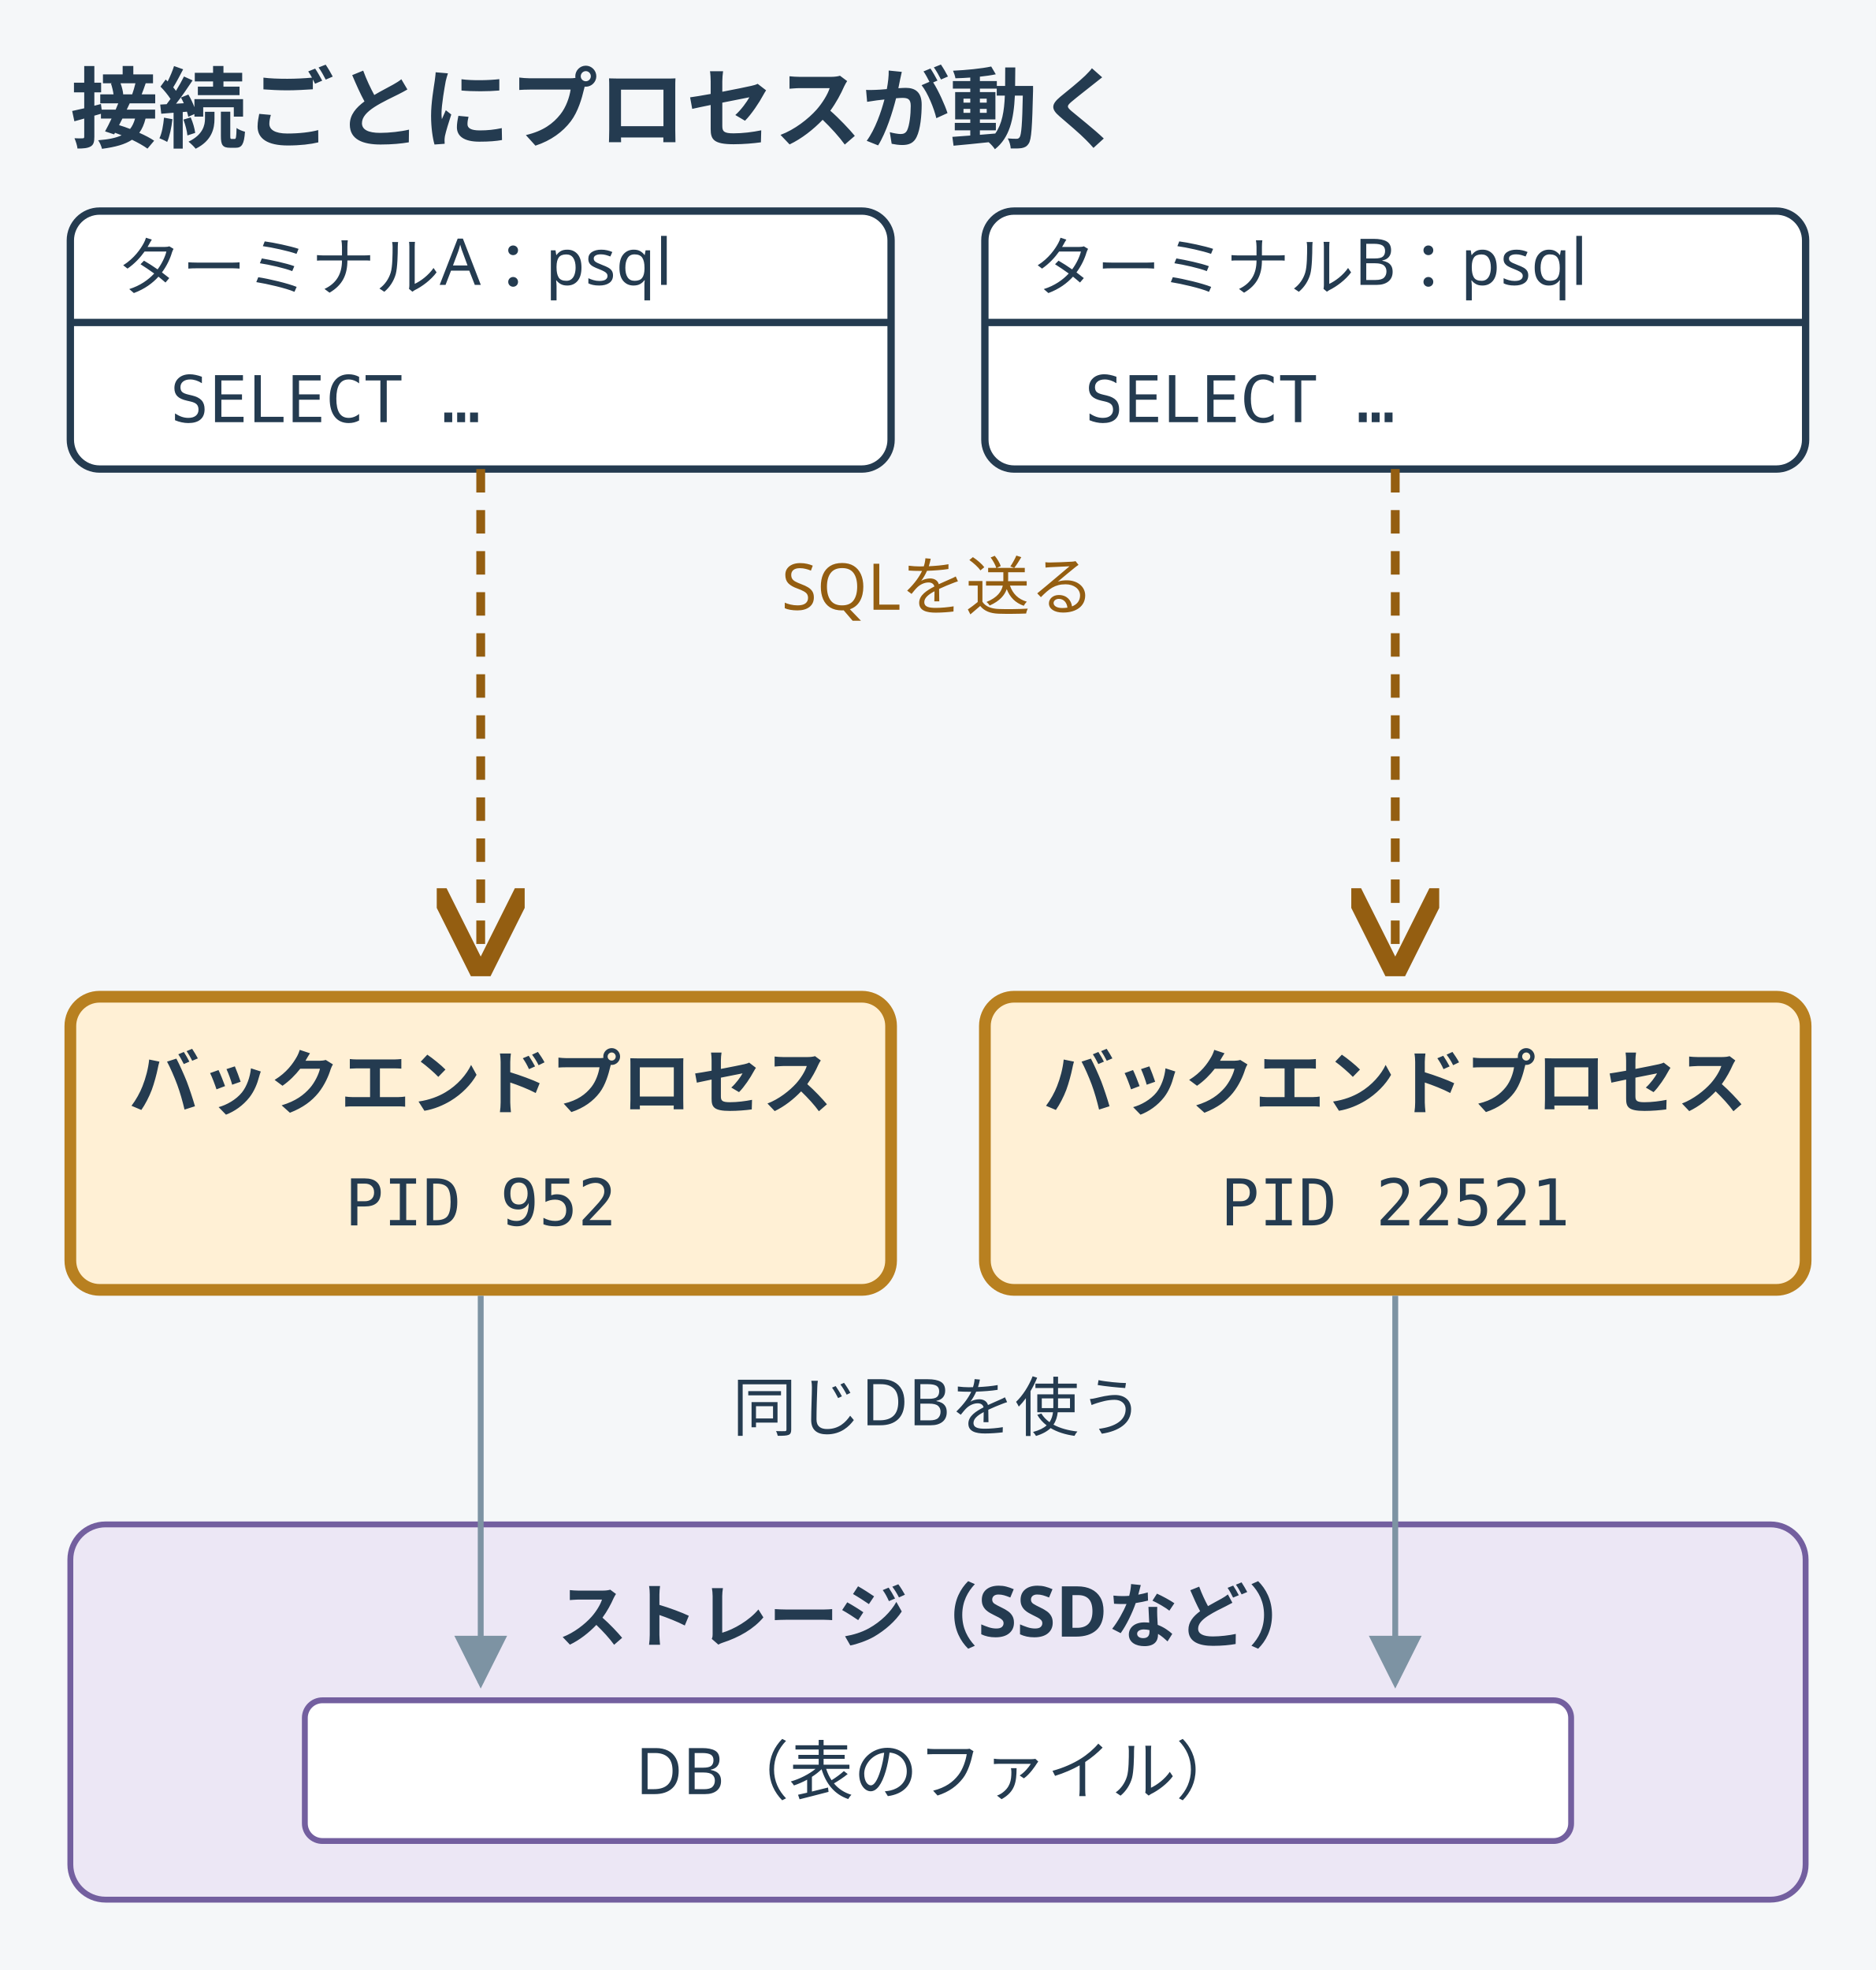
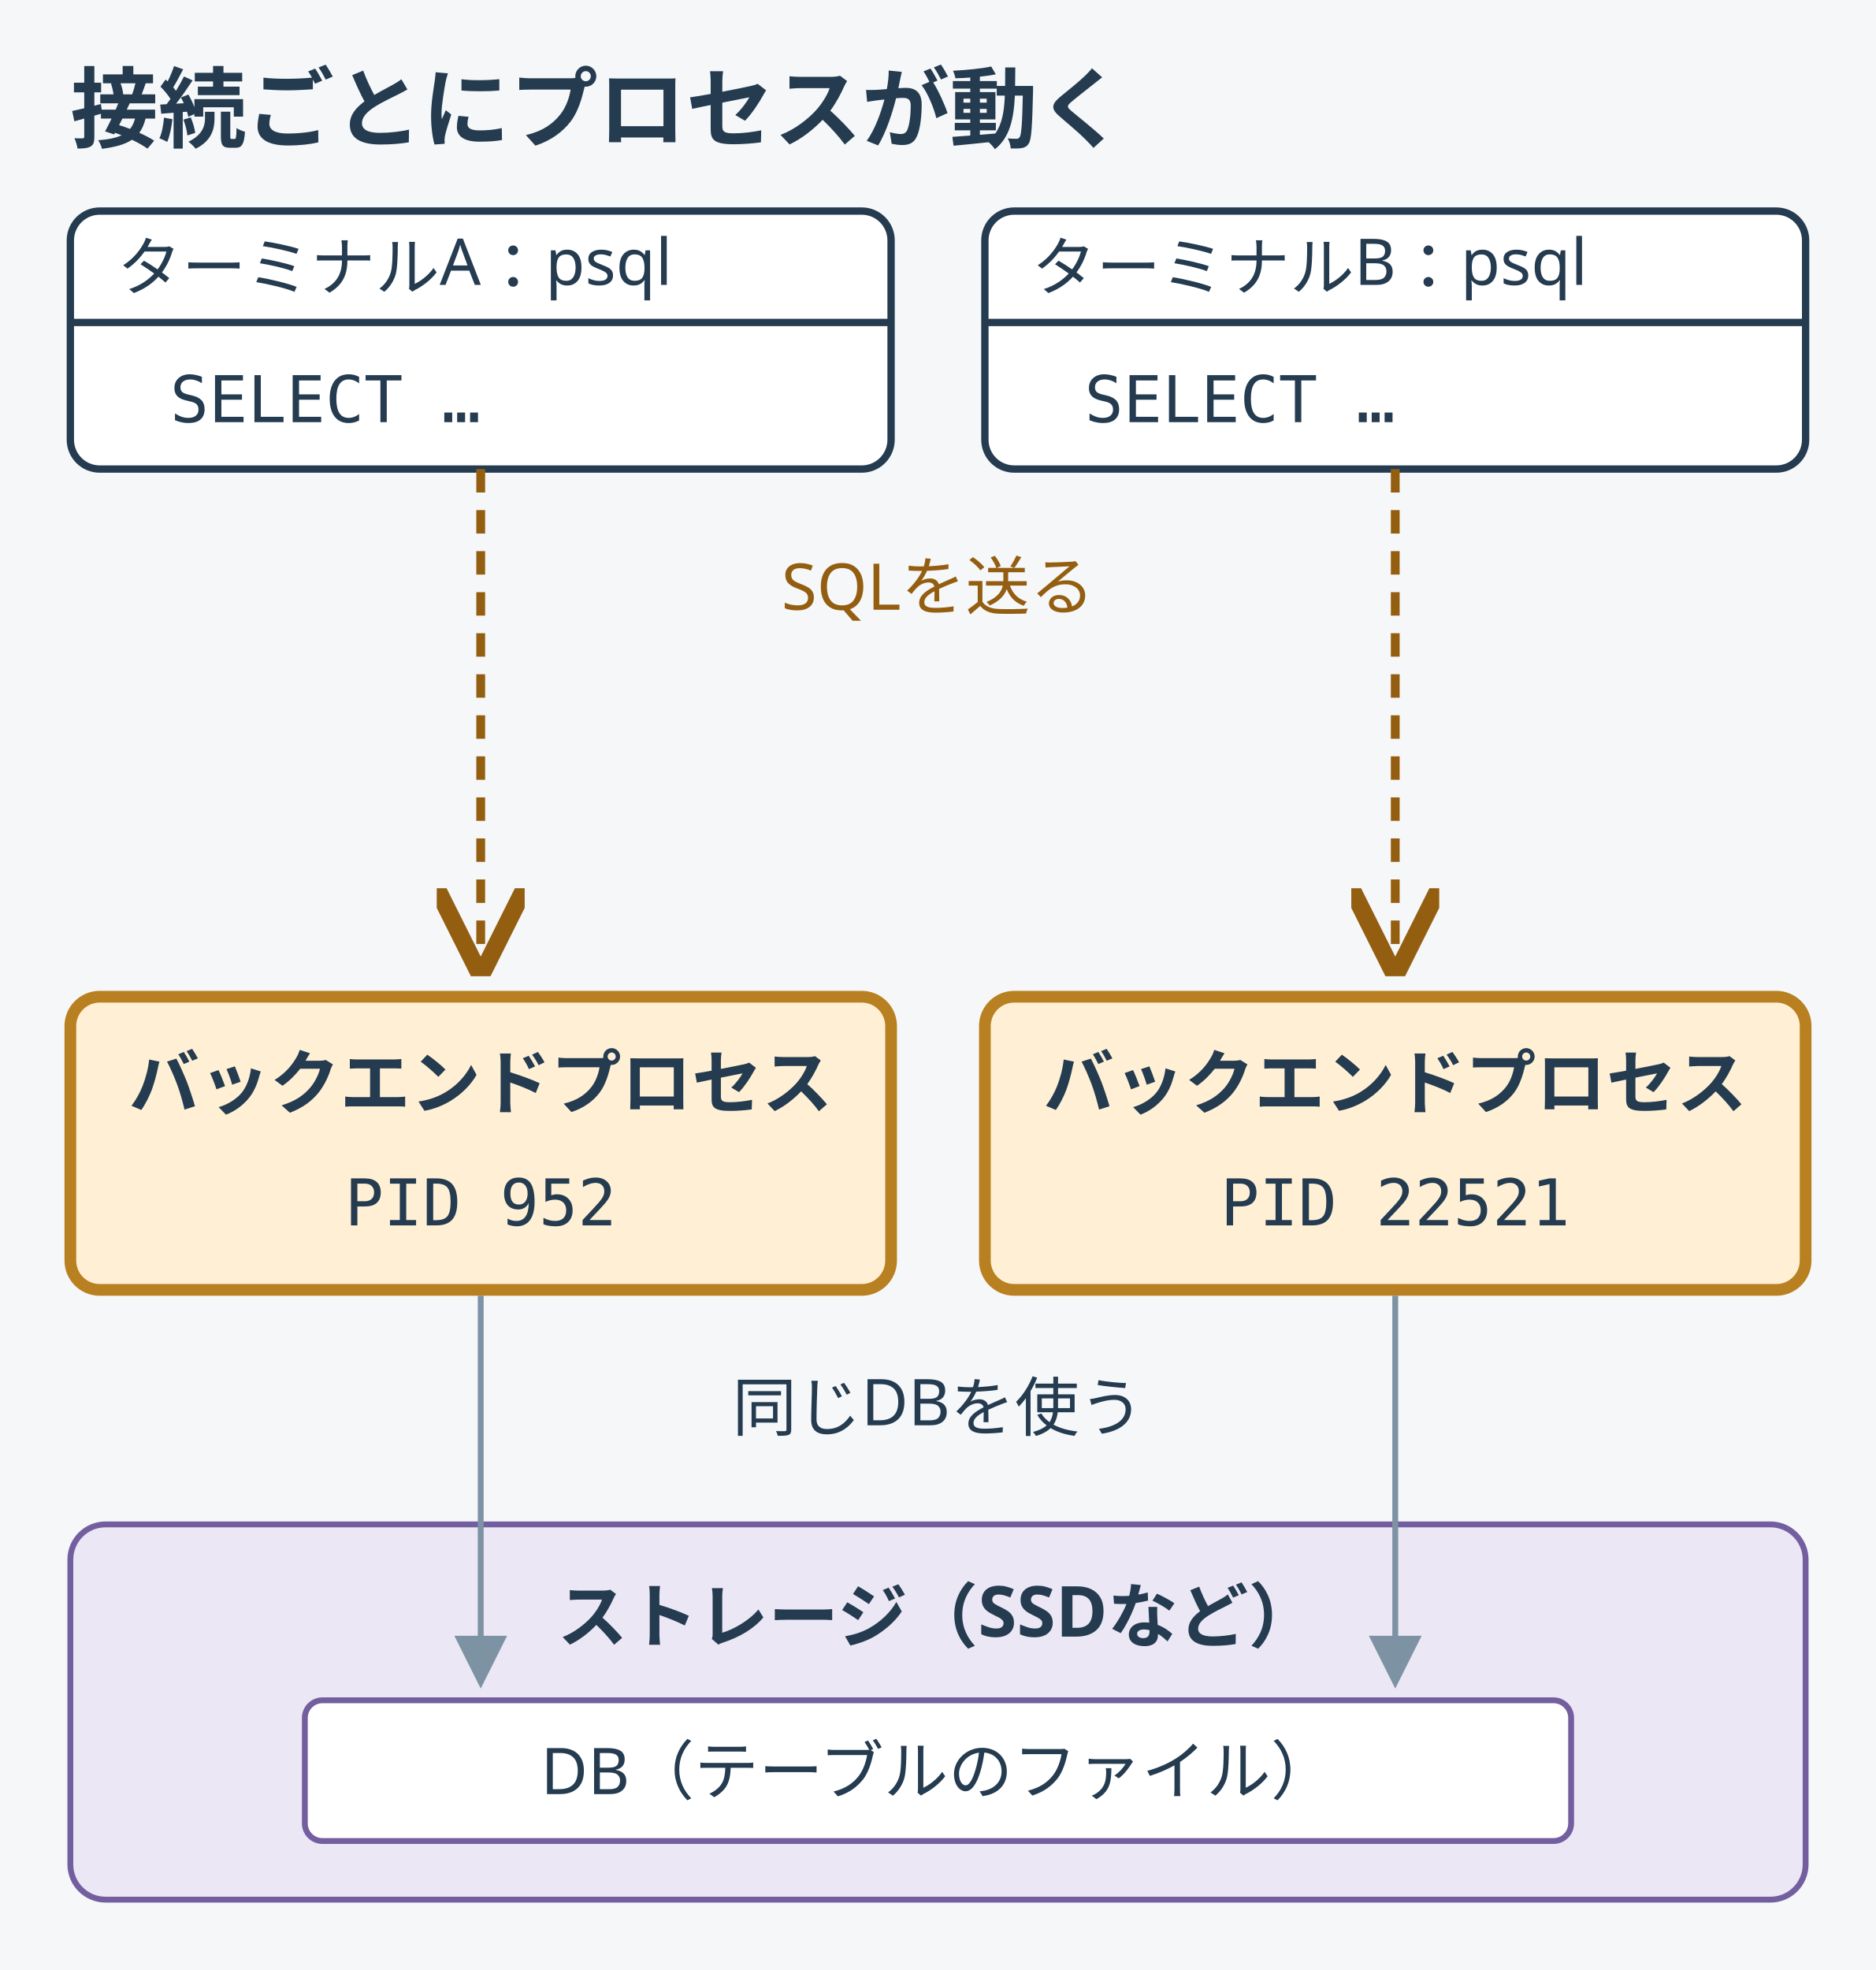
<svg xmlns="http://www.w3.org/2000/svg" width="640" height="672" viewBox="0 0 640 672" role="img" aria-labelledby="title">
  <defs>
    <marker id="flow" markerWidth="10" markerHeight="10" refX="9" refY="5" orient="auto">
      <path d="M0 0L10 5L0 10z" fill="#277b74" />
    </marker>
    <marker id="req" markerWidth="10" markerHeight="10" refX="9" refY="5" orient="auto">
      <path d="M0 0L10 5L0 10" fill="none" stroke="#945e11" stroke-width="2" />
    </marker>
    <marker id="ref" markerWidth="9" markerHeight="9" refX="8" refY="4.5" orient="auto">
      <path d="M0 0L9 4.5L0 9z" fill="#7d93a3" />
    </marker>
  </defs>
  <style>
text{font-family:"Hiragino Sans","Noto Sans JP",sans-serif;font-size:24px;fill:#243b50}
.h{font-size:30px;font-weight:700}.b{font-weight:700}.s{font-size:22px}.m{font-size:22px;fill:#566c7b}
.mono{font-family:ui-monospace,Menlo,monospace;font-size:22px}.tag{font-size:22px;font-weight:700;fill:#fff}
.teal{fill:#176e65}.brown{fill:#945e11}.real{fill:#176e65}
.panel{fill:#fff;stroke:#cedae1;stroke-width:2}.node{fill:#ecf2f8;stroke:#56738a;stroke-width:2}
.row{fill:#fff;stroke:#448b7c;stroke-width:2}.match{fill:#fff;stroke:#176e65;stroke-width:4}
.page{fill:#f7fbf9;stroke:#6d9f94;stroke-width:2}.ipage{fill:#f4f6f8;stroke:#6b7f8e;stroke-width:2}
.band{fill:#d5dde3;stroke:#92a7b5;stroke-width:2}.skip{fill:none;stroke:#b5c2cc;stroke-width:2;stroke-dasharray:6 5}
.hot{fill:#fff0d5;stroke:#b88020;stroke-width:4}.ghost{fill:#f5f7f9;stroke:#b5c2cc;stroke-width:2;stroke-dasharray:6 5}
.flow{fill:none;stroke:#277b74;stroke-width:3;marker-end:url(#flow)}.req{fill:none;stroke:#945e11;stroke-width:3;stroke-dasharray:8 6;marker-end:url(#req)}
.ref{fill:none;stroke:#7d93a3;stroke-width:2;marker-end:url(#ref)}.step{fill:#fff;stroke:#243b50;stroke-width:2.5}
.spine{fill:#e9f3f4;stroke:#243b50;stroke-width:1.5}
.work{fill:#fff;stroke:#56738a;stroke-width:2;stroke-dasharray:8 5}.val{fill:#dcefe8;stroke:#448b7c;stroke-width:2}.buffer{fill:#eaf6f1;stroke:#6d9f94;stroke-width:2}
.route{fill:#f4f6f8;stroke:#243b50;stroke-width:3}.leader{fill:none;stroke:#56738a;stroke-width:2}
.storage{fill:#ece7f5;stroke:#735f9f;stroke-width:2}.file{fill:#fff;stroke:#735f9f;stroke-width:2}
  .cmp{fill:#dfe5ea}
.swap{fill:#dcefe8;stroke:#243b50;stroke-width:4}
.big{font-size:56px;font-weight:700}
  </style>
  <rect width="640" height="672" fill="#f5f7f9" />
  <text x="24" y="48" class="h">接続ごとにプロセスが動く</text>
  <g id="terminal-a">
    <rect x="24" y="72" width="280" height="88" rx="10" fill="#fff" stroke="#243b50" stroke-width="2.5" />
    <path d="M24 110 H304" fill="none" stroke="#243b50" stroke-width="2.5" />
    <text x="40" y="99" class="s">ターミナルA：psql</text>
    <text x="58" y="144" class="mono">SELECT …</text>
  </g>
  <g id="terminal-b">
    <rect x="336" y="72" width="280" height="88" rx="10" fill="#fff" stroke="#243b50" stroke-width="2.5" />
    <path d="M336 110 H616" fill="none" stroke="#243b50" stroke-width="2.5" />
    <text x="352" y="99" class="s">ターミナルB：psql</text>
    <text x="370" y="144" class="mono">SELECT …</text>
  </g>
  <g id="backend-a">
    <rect x="24" y="340" width="280" height="100" rx="10" class="hot" />
    <text x="164" y="378" text-anchor="middle" class="b">バックエンドプロセス</text>
    <text x="164" y="418" text-anchor="middle" class="mono">PID 952</text>
  </g>
  <g id="backend-b">
    <rect x="336" y="340" width="280" height="100" rx="10" class="hot" />
    <text x="476" y="378" text-anchor="middle" class="b">バックエンドプロセス</text>
    <text x="476" y="418" text-anchor="middle" class="mono">PID 22521</text>
  </g>
  <g id="storage">
    <rect x="24" y="520" width="592" height="128" rx="12" class="storage" />
    <text x="320" y="560" text-anchor="middle" class="b">ストレージ（SSDなど）</text>
    <rect x="104" y="580" width="432" height="48" rx="6" class="file" />
-     <text x="320" y="612" text-anchor="middle" class="s">DB（表のファイル）</text>
+     <text x="320" y="612" text-anchor="middle" class="s">DB（テーブルのファイル）</text>
  </g>
  <g id="send">
    <path d="M164 160 V330" class="req" />
    <path d="M476 160 V330" class="req" />
    <text x="320" y="208" text-anchor="middle" class="s brown">SQLを送る</text>
  </g>
  <g id="use">
    <path d="M164 442 V574" class="ref" />
    <path d="M476 442 V574" class="ref" />
    <text x="320" y="488" text-anchor="middle" class="s">同じDBを使う</text>
  </g>
</svg>
